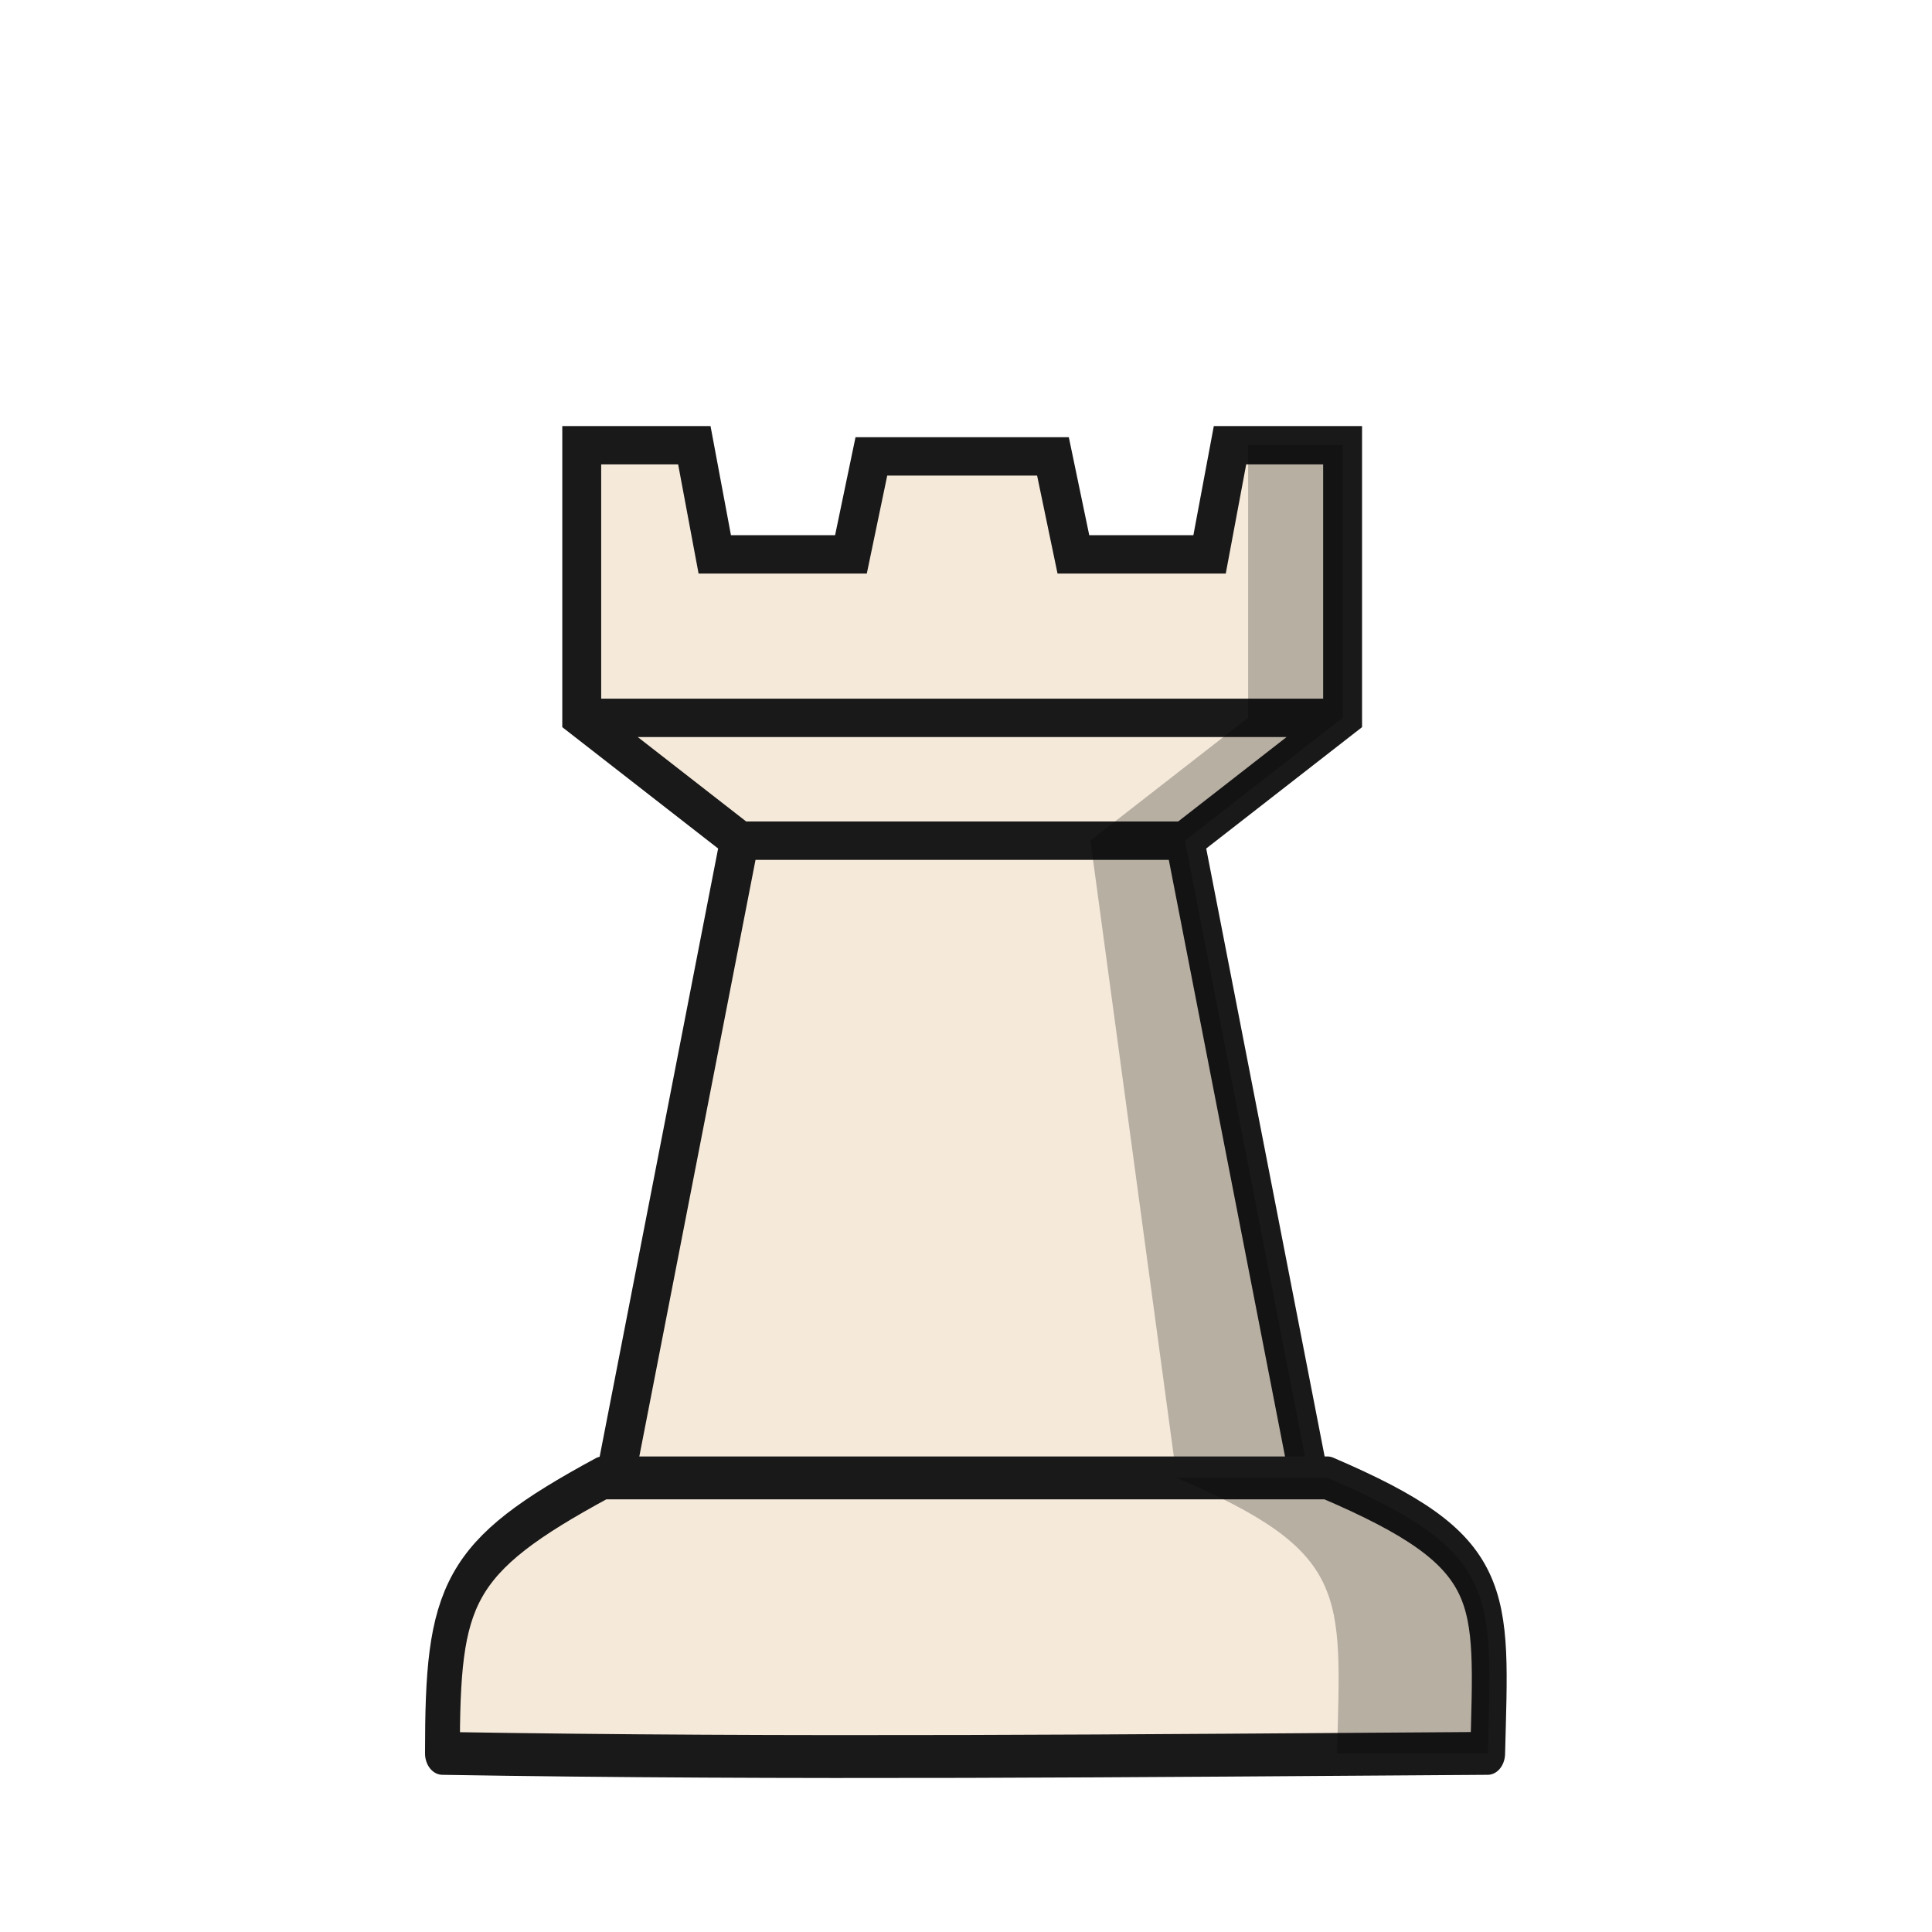
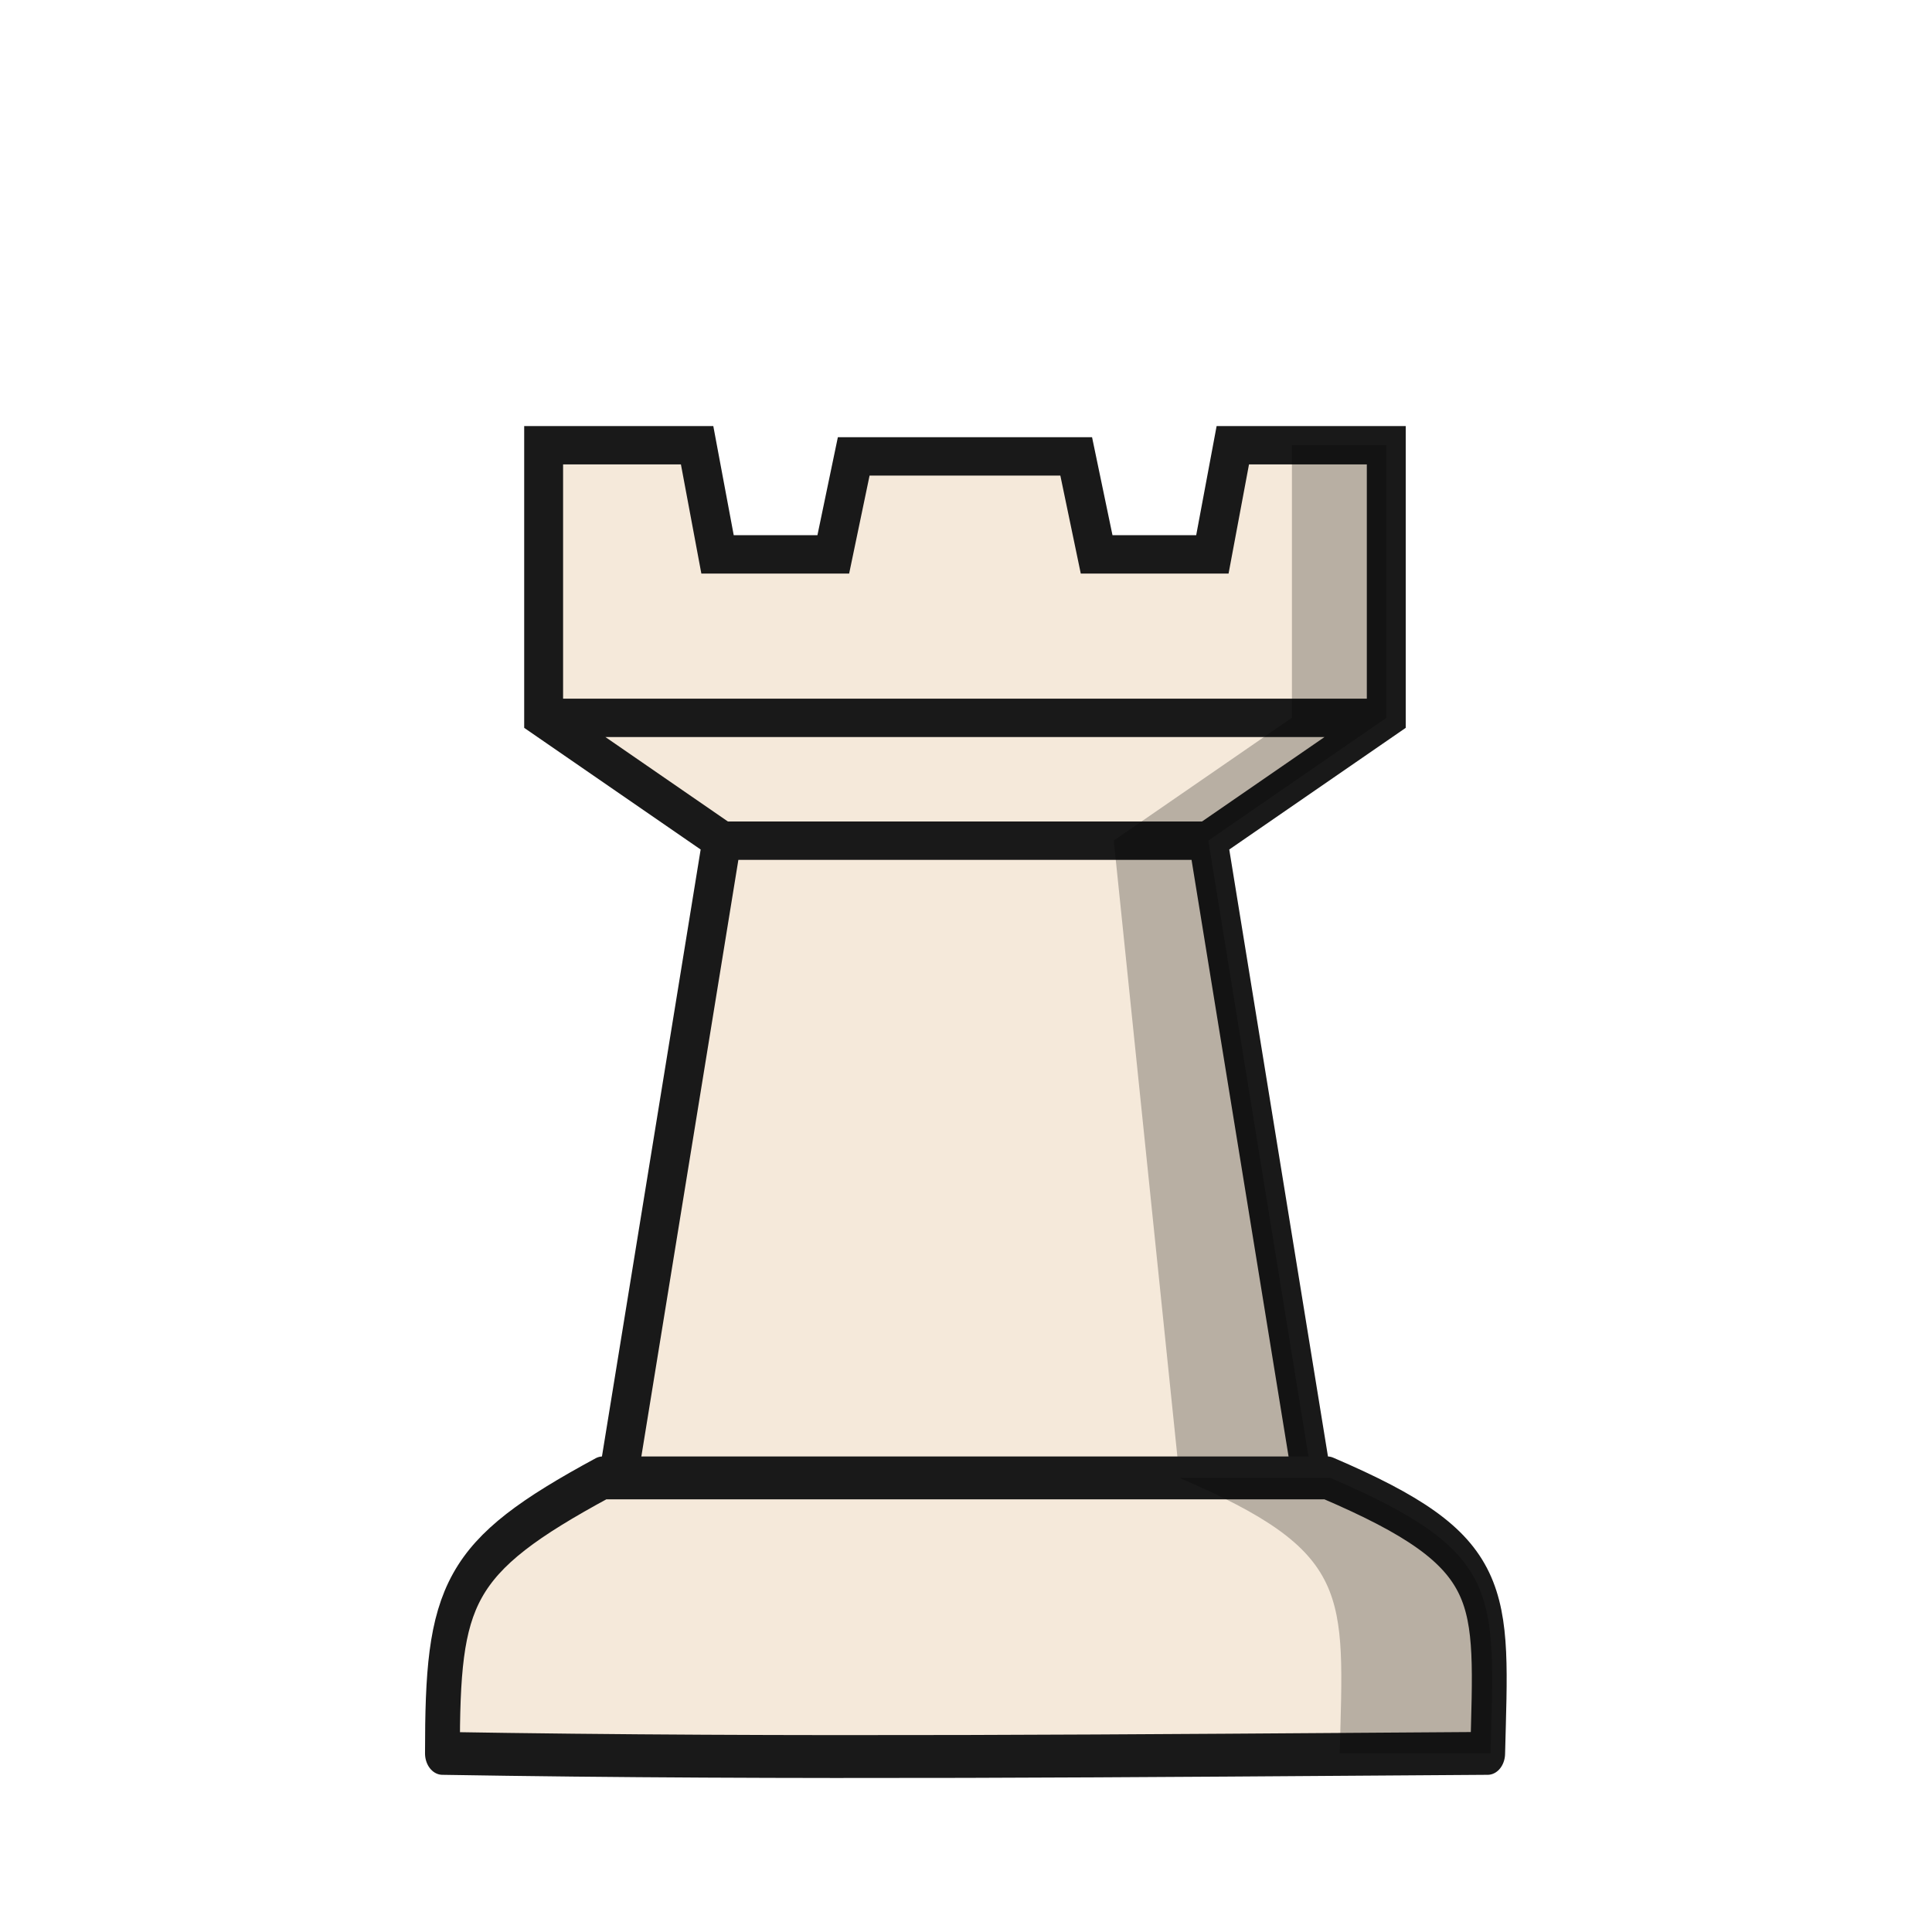
<svg xmlns="http://www.w3.org/2000/svg" width="50mm" height="50mm" clip-rule="evenodd" fill-rule="evenodd" image-rendering="optimizeQuality" shape-rendering="geometricPrecision" text-rendering="geometricPrecision" version="1.1" viewBox="0 0 50 50">
-   <g transform="translate(589.09 581.43)">
+   <g transform="translate(589.16 581.43)">
    <g transform="matrix(.92451 0 0 .91158 -106.45 -89.307)" stroke-width="1.089">
-       <path d="m-501.35-515.99h12.47m-16.885-3.487h21.3m-20.356 21.56 3.471-18.073-4.415-3.487v-7.74h3.152l0.572 3.099h3.812l0.572-2.782h5.083l0.572 2.782h3.812l0.572-3.099h3.152v7.74l-4.415 3.487 3.471 18.073z" fill="#f5e9da" stroke="#191919" stroke-opacity="1" stroke-width="1.089" />
-       <path d="m-487.11-527.22v7.74l-4.415 3.487 2.413 18.073h3.704l-3.471-18.073 4.415-3.487v-7.74z" opacity=".25" />
+       <path d="m-501.92-515.99h13.615m-18.602-3.487h23.59m-21.501 21.56 2.898-18.073-4.987-3.487v-7.74h4.296l0.572 3.099h3.24l0.572-2.782h6.228l0.572 2.782h3.24l0.572-3.099h4.296v7.74l-4.987 3.487 2.898 18.073z" fill="#f5e9da" stroke="#191919" stroke-width="1.089" />
+       <path d="m-485.96-527.22v7.74l-4.987 3.487 1.84 18.073h3.704l-2.898-18.073 4.987-3.487v-7.74z" opacity=".25" />
    </g>
    <g transform="matrix(.8741 0 0 1.0764 -272.69 -3.152)" stroke-width="1.031">
-       <path d="m-344.13-501.7c-4.348 1.913-4.743 2.781-4.743 6.623 10.316 0.141 20.631 0.055 30.947 0 0.119-3.863 0.392-4.835-4.744-6.623z" fill="#f5e9da" stroke="#191919" stroke-linejoin="round" stroke-opacity="1" stroke-width="1.031" />
+       <path d="m-344.21-501.7c-4.348 1.913-4.743 2.781-4.743 6.623 10.316 0.141 20.631 0.055 30.947 0 0.119-3.863 0.392-4.835-4.744-6.623z" fill="#f5e9da" stroke="#191919" stroke-linejoin="round" stroke-width="1.031" />
      <path d="m-327.13-501.7c5.136 1.789 4.863 2.76 4.744 6.623 0 0 1.147-2e-3 4.465 0 0.119-3.863 0.392-4.835-4.745-6.623z" opacity=".25" />
    </g>
  </g>
</svg>
